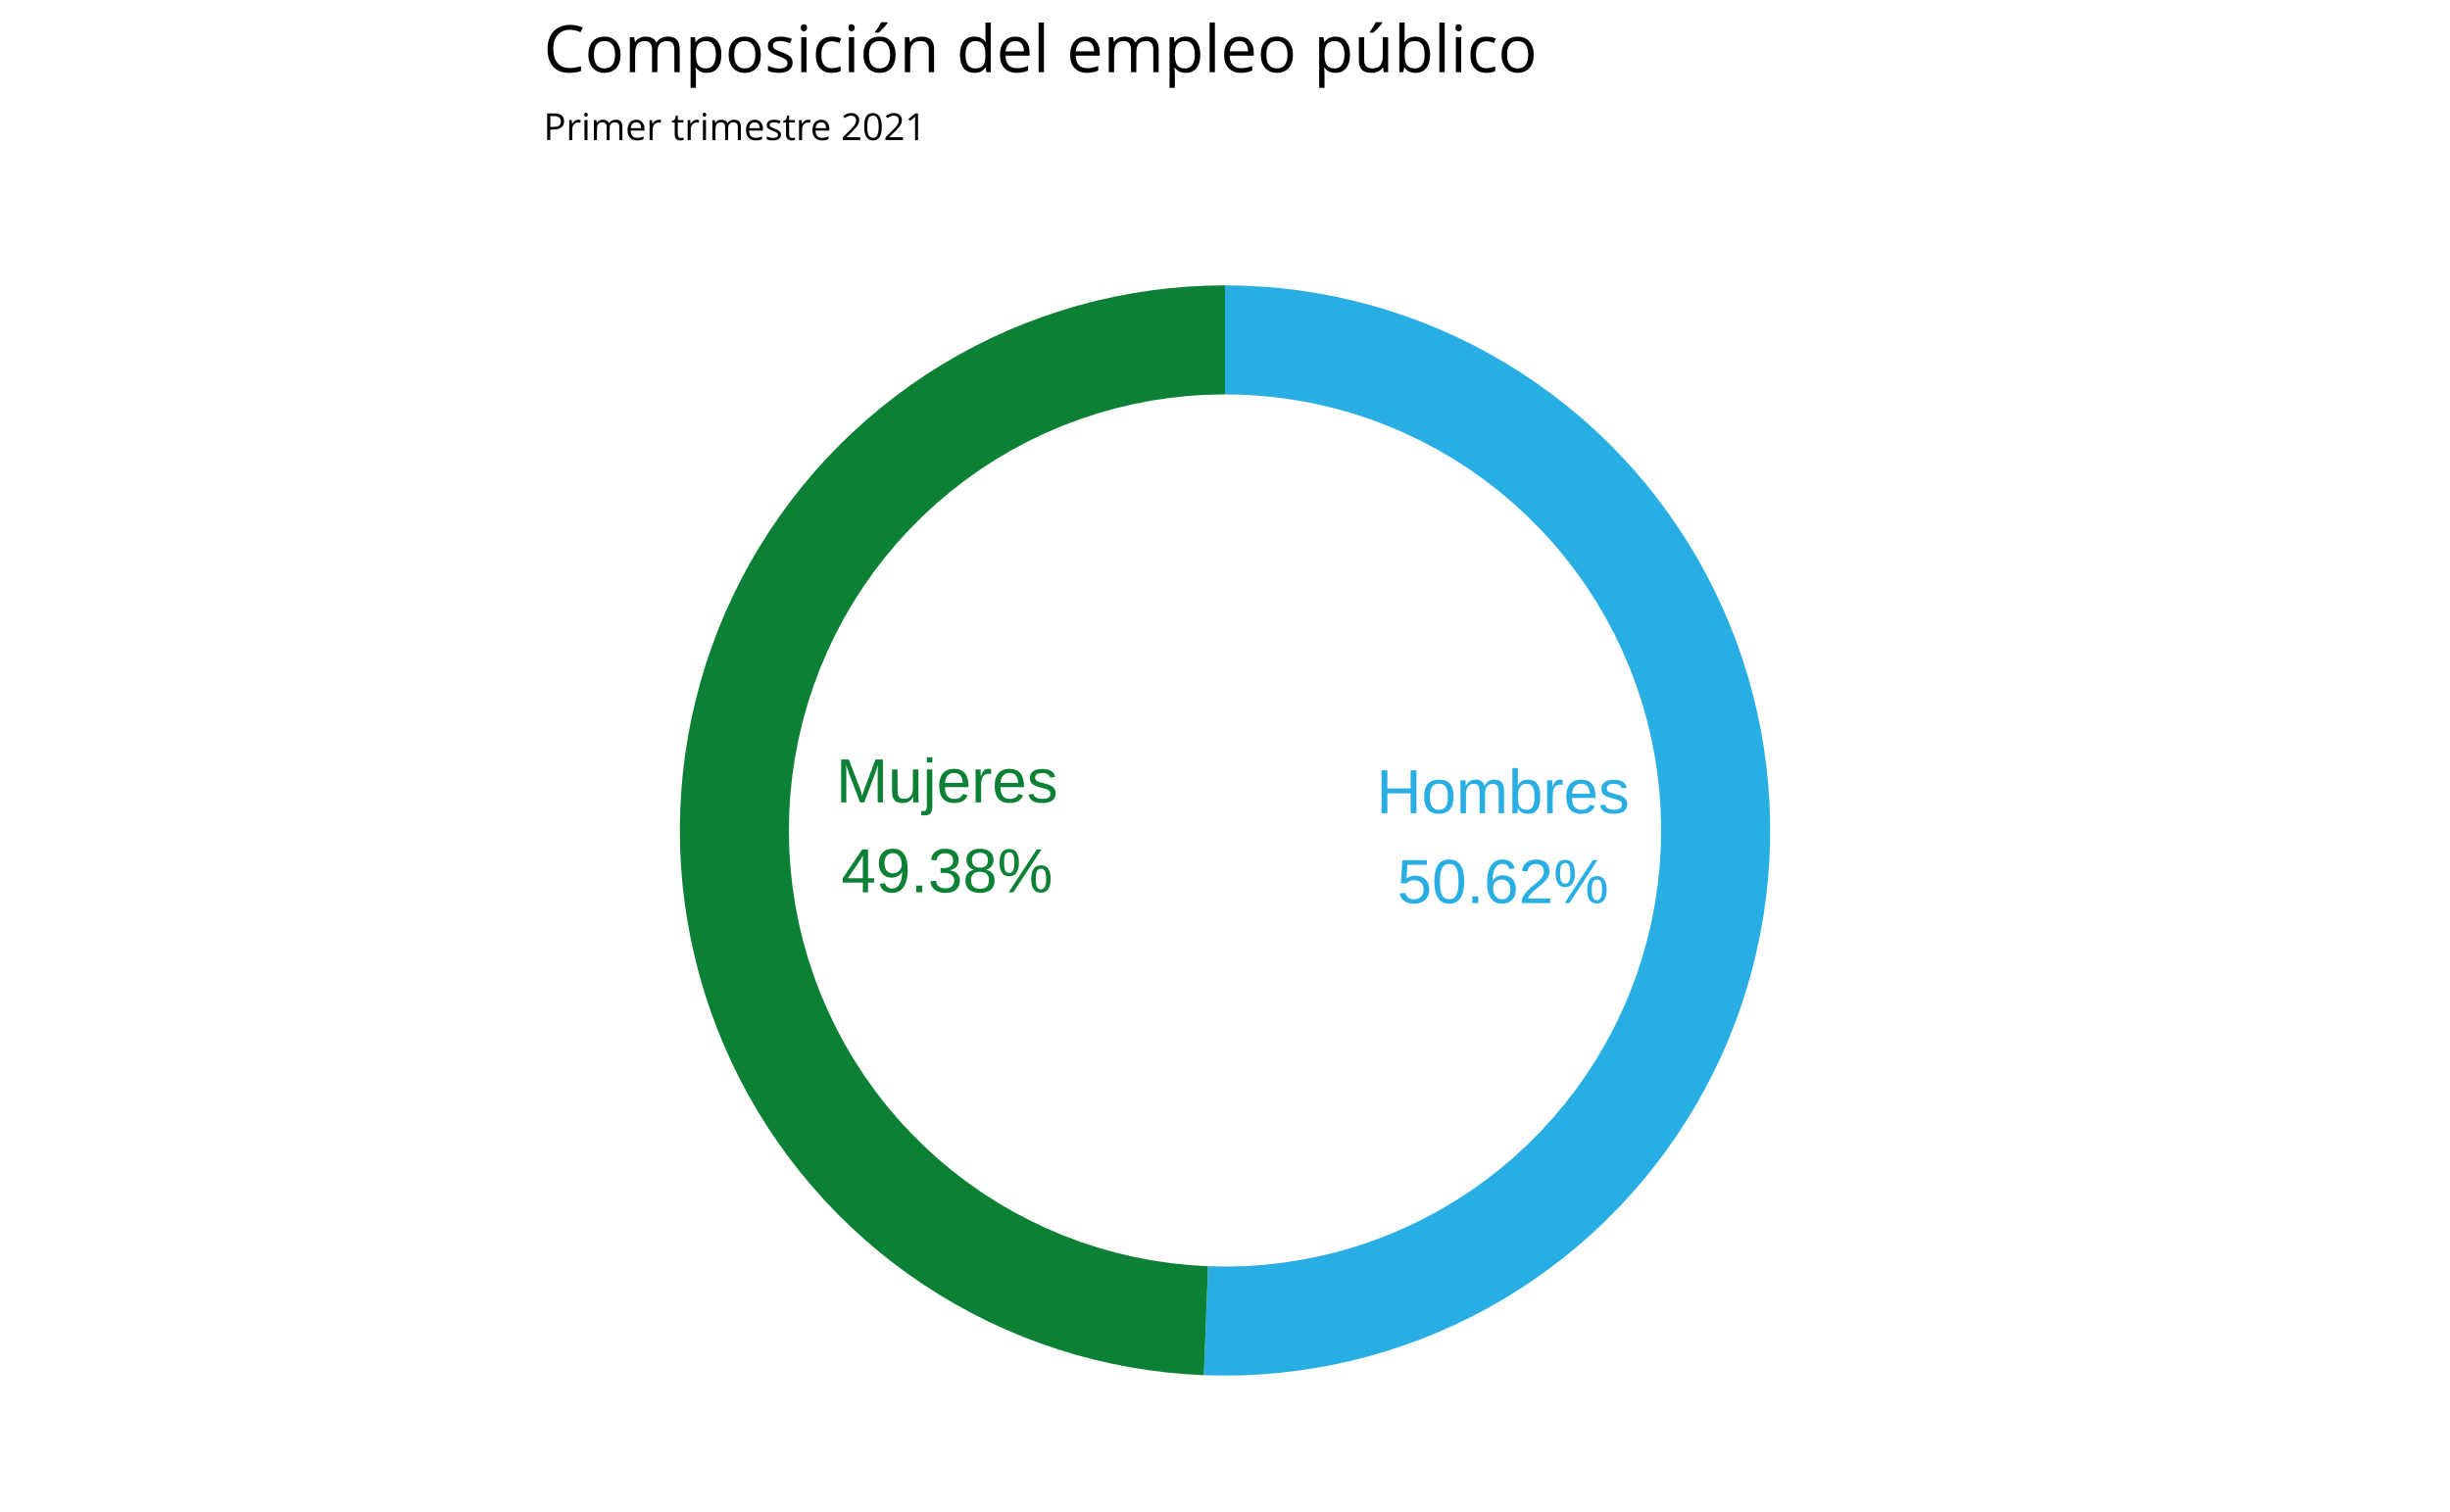
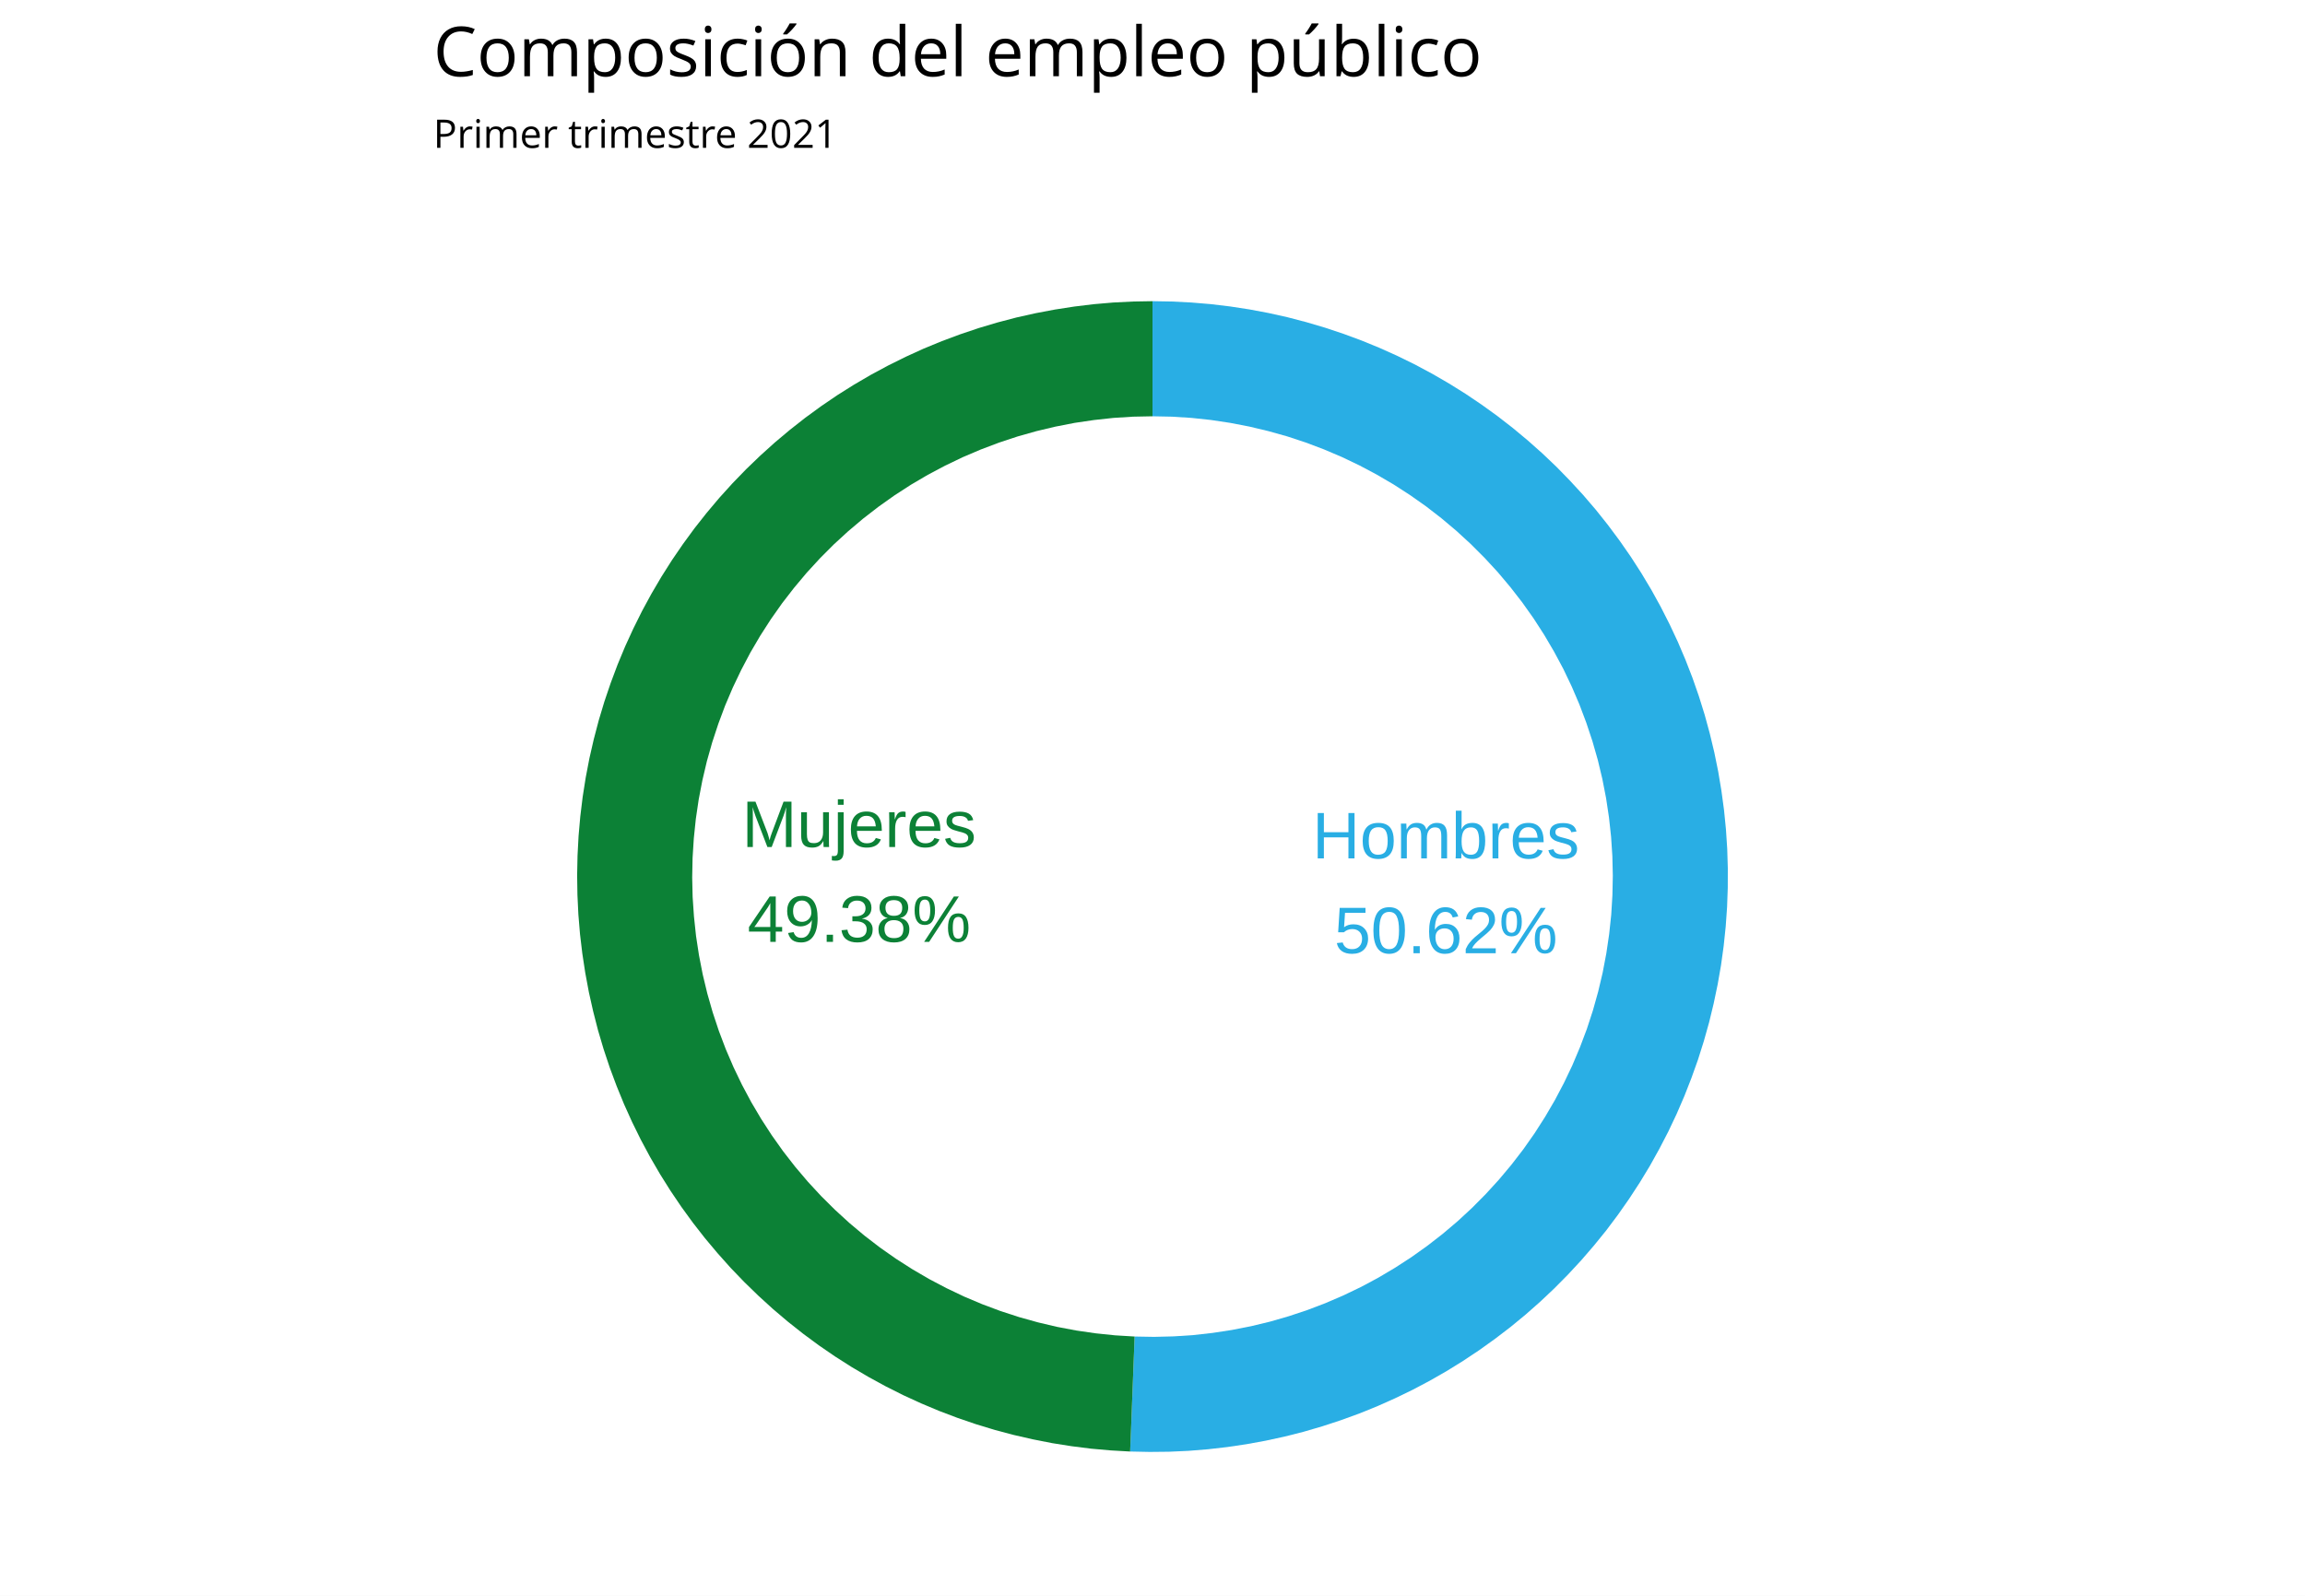
- <svg xmlns="http://www.w3.org/2000/svg" class="svglite" width="525.00pt" height="324.00pt" viewBox="0 0 525.00 324.00">
+ <svg xmlns="http://www.w3.org/2000/svg" class="svglite" width="468.00pt" height="324.00pt" viewBox="0 0 468.00 324.00">
  <defs>
    <style type="text/css">
    .svglite line, .svglite polyline, .svglite polygon, .svglite path, .svglite rect, .svglite circle {
      fill: none;
      stroke: #000000;
      stroke-linecap: round;
      stroke-linejoin: round;
      stroke-miterlimit: 10.00;
    }
  </style>
  </defs>
  <rect width="100%" height="100%" style="stroke: none; fill: #FFFFFF;" />
  <defs>
-     <clipPath id="cpMC4wMHw1MjUuMDB8MC4wMHwzMjQuMDA=">
-       <rect x="0.00" y="0.00" width="525.00" height="324.00" />
+     <clipPath id="cpMC4wMHw0NjguMDB8MC4wMHwzMjQuMDA=">
+       <rect x="0.00" y="0.00" width="468.00" height="324.00" />
    </clipPath>
  </defs>
-   <g clip-path="url(#cpMC4wMHw1MjUuMDB8MC4wMHwzMjQuMDA=)">
+   <g clip-path="url(#cpMC4wMHw0NjguMDB8MC4wMHwzMjQuMDA=)">
</g>
  <defs>
-     <clipPath id="cpMTE2LjQ3fDQwOC41M3wzMS45NXwzMjQuMDA=">
-       <rect x="116.47" y="31.95" width="292.05" height="292.05" />
+     <clipPath id="cpODcuOTd8MzgwLjAzfDMxLjk1fDMyNC4wMA==">
+       <rect x="87.97" y="31.95" width="292.05" height="292.05" />
    </clipPath>
  </defs>
-   <g clip-path="url(#cpMTE2LjQ3fDQwOC41M3wzMS45NXwzMjQuMDA=)">
-     <polygon points="258.87,271.36 258.69,276.03 258.51,280.70 258.33,285.37 258.15,290.04 257.96,294.71 261.92,294.79 265.87,294.75 269.82,294.57 273.76,294.25 277.68,293.80 281.59,293.22 285.48,292.51 289.34,291.67 293.17,290.70 296.97,289.59 300.72,288.36 304.44,287.01 308.10,285.53 311.71,283.92 315.27,282.20 318.77,280.35 322.20,278.39 325.56,276.31 328.85,274.12 332.06,271.82 335.20,269.42 338.25,266.91 341.22,264.29 344.09,261.58 346.87,258.77 349.56,255.87 352.14,252.88 354.63,249.81 357.00,246.65 359.27,243.41 361.43,240.10 363.48,236.72 365.40,233.27 367.22,229.76 368.91,226.19 370.48,222.56 371.92,218.88 373.25,215.16 374.44,211.39 375.51,207.58 376.44,203.74 377.25,199.87 377.93,195.98 378.47,192.06 378.88,188.13 379.16,184.19 379.30,180.24 379.31,176.29 379.19,172.34 378.93,168.39 378.54,164.46 378.01,160.54 377.36,156.65 376.57,152.77 375.65,148.93 374.61,145.12 373.43,141.34 372.13,137.61 370.70,133.93 369.15,130.29 367.47,126.71 365.68,123.19 363.77,119.73 361.74,116.34 359.60,113.02 357.34,109.77 354.98,106.60 352.52,103.51 349.95,100.51 347.27,97.60 344.51,94.77 341.65,92.05 338.69,89.42 335.65,86.89 332.53,84.47 329.33,82.16 326.05,79.95 322.70,77.86 319.28,75.88 315.79,74.01 312.24,72.27 308.64,70.65 304.98,69.15 301.28,67.78 297.53,66.53 293.74,65.41 289.91,64.41 286.05,63.55 282.17,62.82 278.26,62.22 274.34,61.75 270.40,61.42 266.45,61.22 262.50,61.15 262.50,65.83 262.50,70.50 262.50,75.17 262.50,79.84 262.50,84.52 266.46,84.60 270.42,84.85 274.36,85.27 278.28,85.86 282.17,86.61 286.02,87.53 289.84,88.60 293.60,89.84 297.31,91.24 300.95,92.79 304.53,94.50 308.03,96.36 311.45,98.36 314.78,100.51 318.02,102.79 321.16,105.22 324.19,107.77 327.11,110.45 329.91,113.25 332.60,116.16 335.15,119.19 337.58,122.32 339.87,125.55 342.02,128.88 344.03,132.30 345.90,135.79 347.61,139.37 349.17,143.01 350.57,146.72 351.82,150.48 352.91,154.29 353.83,158.14 354.59,162.03 355.18,165.95 355.61,169.89 355.87,173.84 355.96,177.81 355.88,181.77 355.64,185.72 355.22,189.66 354.64,193.59 353.90,197.48 352.99,201.33 351.92,205.15 350.69,208.92 349.29,212.63 347.75,216.28 346.05,219.85 344.20,223.36 342.20,226.78 340.06,230.12 337.78,233.36 335.36,236.50 332.82,239.53 330.14,242.46 327.35,245.27 324.44,247.96 321.42,250.52 318.29,252.95 315.06,255.25 311.73,257.41 308.32,259.43 304.83,261.30 301.26,263.01 297.62,264.58 293.92,265.99 290.16,267.24 286.35,268.34 282.49,269.27 278.61,270.03 274.69,270.63 270.75,271.07 266.80,271.33 262.83,271.43 258.87,271.36 " style="stroke-width: 1.07; stroke: none; fill: #29AEE4;" />
-     <polygon points="262.50,84.52 262.50,79.84 262.50,75.17 262.50,70.50 262.50,65.83 262.50,61.15 258.52,61.22 254.54,61.42 250.57,61.76 246.62,62.24 242.68,62.85 238.77,63.59 234.88,64.46 231.03,65.47 227.21,66.61 223.44,67.88 219.71,69.27 216.02,70.79 212.40,72.44 208.83,74.21 205.32,76.10 201.88,78.11 198.51,80.23 195.22,82.47 192.00,84.82 188.87,87.28 185.82,89.84 182.86,92.51 179.99,95.27 177.22,98.13 174.55,101.08 171.98,104.13 169.51,107.26 167.16,110.47 164.91,113.76 162.78,117.12 160.76,120.56 158.86,124.06 157.09,127.62 155.43,131.24 153.90,134.92 152.50,138.65 151.22,142.42 150.07,146.24 149.06,150.09 148.17,153.97 147.42,157.88 146.80,161.82 146.32,165.77 145.97,169.74 145.76,173.71 145.68,177.70 145.74,181.68 145.93,185.66 146.26,189.63 146.73,193.58 147.33,197.52 148.06,201.44 148.93,205.32 149.92,209.18 151.05,213.00 152.31,216.78 153.70,220.51 155.21,224.20 156.85,227.83 158.61,231.40 160.49,234.91 162.49,238.35 164.61,241.73 166.84,245.03 169.18,248.25 171.63,251.39 174.19,254.44 176.84,257.41 179.60,260.28 182.46,263.06 185.40,265.74 188.44,268.32 191.56,270.79 194.77,273.16 198.05,275.41 201.41,277.55 204.84,279.57 208.34,281.48 211.90,283.27 215.52,284.93 219.19,286.47 222.91,287.88 226.68,289.17 230.50,290.33 234.34,291.35 238.23,292.24 242.14,293.01 246.07,293.63 250.02,294.13 253.99,294.48 257.96,294.71 258.15,290.04 258.33,285.37 258.51,280.70 258.69,276.03 258.87,271.36 254.91,271.12 250.96,270.71 247.03,270.14 243.12,269.40 239.26,268.49 235.43,267.42 231.65,266.19 227.93,264.80 224.28,263.26 220.69,261.55 217.17,259.70 213.74,257.70 210.40,255.56 207.15,253.28 204.00,250.86 200.95,248.30 198.02,245.62 195.20,242.82 192.51,239.91 189.94,236.88 187.50,233.74 185.20,230.50 183.04,227.17 181.02,223.75 179.15,220.25 177.43,216.67 175.86,213.02 174.45,209.30 173.20,205.53 172.11,201.72 171.18,197.85 170.42,193.96 169.82,190.03 169.40,186.08 169.13,182.12 169.04,178.15 169.12,174.17 169.37,170.21 169.78,166.26 170.36,162.33 171.11,158.43 172.02,154.56 173.10,150.74 174.34,146.97 175.73,143.25 177.29,139.59 179.00,136.01 180.85,132.50 182.86,129.07 185.01,125.73 187.30,122.48 189.73,119.34 192.28,116.30 194.97,113.37 197.77,110.56 200.70,107.87 203.73,105.31 206.87,102.88 210.11,100.58 213.45,98.42 216.87,96.41 220.38,94.55 223.96,92.83 227.62,91.27 231.33,89.87 235.10,88.62 238.92,87.54 242.79,86.62 246.69,85.86 250.62,85.28 254.57,84.85 258.53,84.60 262.50,84.52 " style="stroke-width: 1.07; stroke: none; fill: #0C8136;" />
-     <text x="322.07" y="174.28" text-anchor="middle" style="font-size: 13.37px; fill: #29AEE4; font-family: Arial;" textLength="54.19px" lengthAdjust="spacingAndGlyphs">Hombres</text>
-     <text x="322.07" y="193.54" text-anchor="middle" style="font-size: 13.37px; fill: #29AEE4; font-family: Arial;" textLength="49.01px" lengthAdjust="spacingAndGlyphs"> 50.62%</text>
-     <text x="202.93" y="171.97" text-anchor="middle" style="font-size: 13.37px; fill: #0C8136; font-family: Arial;" textLength="47.51px" lengthAdjust="spacingAndGlyphs">Mujeres</text>
-     <text x="202.93" y="191.23" text-anchor="middle" style="font-size: 13.37px; fill: #0C8136; font-family: Arial;" textLength="49.01px" lengthAdjust="spacingAndGlyphs"> 49.38%</text>
+   <g clip-path="url(#cpODcuOTd8MzgwLjAzfDMxLjk1fDMyNC4wMA==)">
+     <polygon points="230.37,271.36 230.19,276.03 230.01,280.70 229.83,285.37 229.65,290.04 229.46,294.71 233.42,294.79 237.37,294.75 241.32,294.57 245.26,294.25 249.18,293.80 253.09,293.22 256.98,292.51 260.84,291.67 264.67,290.70 268.47,289.59 272.22,288.36 275.94,287.01 279.60,285.53 283.21,283.92 286.77,282.20 290.27,280.35 293.70,278.39 297.06,276.31 300.35,274.12 303.56,271.82 306.70,269.42 309.75,266.91 312.72,264.29 315.59,261.58 318.37,258.77 321.06,255.87 323.64,252.88 326.13,249.81 328.50,246.65 330.77,243.41 332.93,240.10 334.98,236.72 336.90,233.27 338.72,229.76 340.41,226.19 341.98,222.56 343.42,218.88 344.75,215.16 345.94,211.39 347.01,207.58 347.94,203.74 348.75,199.87 349.43,195.98 349.97,192.06 350.38,188.13 350.66,184.19 350.80,180.24 350.81,176.29 350.69,172.34 350.43,168.39 350.04,164.46 349.51,160.54 348.86,156.65 348.07,152.77 347.15,148.93 346.11,145.12 344.93,141.34 343.63,137.61 342.20,133.93 340.65,130.29 338.97,126.71 337.18,123.19 335.27,119.73 333.24,116.34 331.10,113.02 328.84,109.77 326.48,106.60 324.02,103.51 321.45,100.51 318.77,97.60 316.01,94.77 313.15,92.05 310.19,89.42 307.15,86.89 304.03,84.47 300.83,82.16 297.55,79.95 294.20,77.86 290.78,75.88 287.29,74.01 283.74,72.27 280.14,70.65 276.48,69.15 272.78,67.78 269.03,66.53 265.24,65.41 261.41,64.41 257.55,63.55 253.67,62.82 249.76,62.22 245.84,61.75 241.90,61.42 237.95,61.22 234.00,61.15 234.00,65.83 234.00,70.50 234.00,75.17 234.00,79.84 234.00,84.52 237.96,84.60 241.92,84.85 245.86,85.27 249.78,85.86 253.67,86.61 257.52,87.53 261.34,88.60 265.10,89.84 268.81,91.24 272.45,92.79 276.03,94.50 279.53,96.36 282.95,98.36 286.28,100.51 289.52,102.79 292.66,105.22 295.69,107.77 298.61,110.45 301.41,113.25 304.10,116.16 306.65,119.19 309.08,122.32 311.37,125.55 313.52,128.88 315.53,132.30 317.40,135.79 319.11,139.37 320.67,143.01 322.07,146.72 323.32,150.48 324.41,154.29 325.33,158.14 326.09,162.03 326.68,165.95 327.11,169.89 327.37,173.84 327.46,177.81 327.38,181.77 327.14,185.72 326.72,189.66 326.14,193.59 325.40,197.48 324.49,201.33 323.42,205.15 322.19,208.92 320.79,212.63 319.25,216.28 317.55,219.85 315.70,223.36 313.70,226.78 311.56,230.12 309.28,233.36 306.86,236.50 304.32,239.53 301.64,242.46 298.85,245.27 295.94,247.96 292.92,250.52 289.79,252.95 286.56,255.25 283.23,257.41 279.82,259.43 276.33,261.30 272.76,263.01 269.12,264.58 265.42,265.99 261.66,267.24 257.85,268.34 253.99,269.27 250.11,270.03 246.19,270.63 242.25,271.07 238.30,271.33 234.33,271.43 230.37,271.36 " style="stroke-width: 1.07; stroke: none; fill: #29AEE4;" />
+     <polygon points="234.00,84.52 234.00,79.84 234.00,75.17 234.00,70.50 234.00,65.83 234.00,61.15 230.02,61.22 226.04,61.42 222.07,61.76 218.12,62.24 214.18,62.85 210.27,63.59 206.38,64.46 202.53,65.47 198.71,66.61 194.94,67.88 191.21,69.27 187.52,70.79 183.90,72.44 180.33,74.21 176.82,76.10 173.38,78.11 170.01,80.23 166.72,82.47 163.50,84.82 160.37,87.28 157.32,89.84 154.36,92.51 151.49,95.27 148.72,98.13 146.05,101.08 143.48,104.13 141.01,107.26 138.66,110.47 136.41,113.76 134.28,117.12 132.26,120.56 130.36,124.06 128.59,127.62 126.93,131.24 125.40,134.92 124.00,138.65 122.72,142.42 121.57,146.24 120.56,150.09 119.67,153.97 118.92,157.88 118.30,161.82 117.82,165.77 117.47,169.74 117.26,173.71 117.18,177.70 117.24,181.68 117.43,185.66 117.76,189.63 118.23,193.58 118.83,197.52 119.56,201.44 120.43,205.32 121.42,209.18 122.55,213.00 123.81,216.78 125.20,220.51 126.71,224.20 128.35,227.83 130.11,231.40 131.99,234.91 133.99,238.35 136.11,241.73 138.34,245.03 140.68,248.25 143.13,251.39 145.69,254.44 148.34,257.41 151.10,260.28 153.96,263.06 156.90,265.74 159.94,268.32 163.06,270.79 166.27,273.16 169.55,275.41 172.91,277.55 176.34,279.57 179.84,281.48 183.40,283.27 187.02,284.93 190.69,286.47 194.41,287.88 198.18,289.17 202.00,290.33 205.84,291.35 209.73,292.24 213.64,293.01 217.57,293.63 221.52,294.13 225.49,294.48 229.46,294.71 229.65,290.04 229.83,285.37 230.01,280.70 230.19,276.03 230.37,271.36 226.41,271.12 222.46,270.71 218.53,270.14 214.62,269.40 210.76,268.49 206.93,267.42 203.15,266.19 199.43,264.80 195.78,263.26 192.19,261.55 188.67,259.70 185.24,257.70 181.90,255.56 178.65,253.28 175.50,250.86 172.45,248.30 169.52,245.62 166.70,242.82 164.01,239.91 161.44,236.88 159.00,233.74 156.70,230.50 154.54,227.17 152.52,223.75 150.65,220.25 148.93,216.67 147.36,213.02 145.95,209.30 144.70,205.53 143.61,201.72 142.68,197.85 141.92,193.96 141.32,190.03 140.90,186.08 140.63,182.12 140.54,178.15 140.62,174.17 140.87,170.21 141.28,166.26 141.86,162.33 142.61,158.43 143.52,154.56 144.60,150.74 145.84,146.97 147.23,143.25 148.79,139.59 150.50,136.01 152.35,132.50 154.36,129.07 156.51,125.73 158.80,122.48 161.23,119.34 163.78,116.30 166.47,113.37 169.27,110.56 172.20,107.87 175.23,105.31 178.37,102.88 181.61,100.58 184.95,98.42 188.37,96.41 191.88,94.55 195.46,92.83 199.12,91.27 202.83,89.87 206.60,88.62 210.42,87.54 214.29,86.62 218.19,85.86 222.12,85.28 226.07,84.85 230.03,84.60 234.00,84.52 " style="stroke-width: 1.07; stroke: none; fill: #0C8136;" />
+     <text x="293.57" y="174.28" text-anchor="middle" style="font-size: 13.37px; fill: #29AEE4; font-family: Arial;" textLength="54.19px" lengthAdjust="spacingAndGlyphs">Hombres</text>
+     <text x="293.57" y="193.54" text-anchor="middle" style="font-size: 13.37px; fill: #29AEE4; font-family: Arial;" textLength="49.01px" lengthAdjust="spacingAndGlyphs"> 50.62%</text>
+     <text x="174.43" y="171.97" text-anchor="middle" style="font-size: 13.37px; fill: #0C8136; font-family: Arial;" textLength="47.51px" lengthAdjust="spacingAndGlyphs">Mujeres</text>
+     <text x="174.43" y="191.23" text-anchor="middle" style="font-size: 13.37px; fill: #0C8136; font-family: Arial;" textLength="49.01px" lengthAdjust="spacingAndGlyphs"> 49.38%</text>
  </g>
-   <g clip-path="url(#cpMC4wMHw1MjUuMDB8MC4wMHwzMjQuMDA=)">
-     <text x="116.47" y="30.02" style="font-size: 8.00px; font-family: Open Sans;" textLength="82.18px" lengthAdjust="spacingAndGlyphs">Primer trimestre 2021</text>
-     <text x="116.47" y="15.47" style="font-size: 14.00px; font-family: Open Sans;" textLength="212.90px" lengthAdjust="spacingAndGlyphs">Composición del empleo público</text>
+   <g clip-path="url(#cpMC4wMHw0NjguMDB8MC4wMHwzMjQuMDA=)">
+     <text x="87.97" y="30.02" style="font-size: 8.00px; font-family: Open Sans;" textLength="82.18px" lengthAdjust="spacingAndGlyphs">Primer trimestre 2021</text>
+     <text x="87.97" y="15.47" style="font-size: 14.00px; font-family: Open Sans;" textLength="212.90px" lengthAdjust="spacingAndGlyphs">Composición del empleo público</text>
  </g>
</svg>
